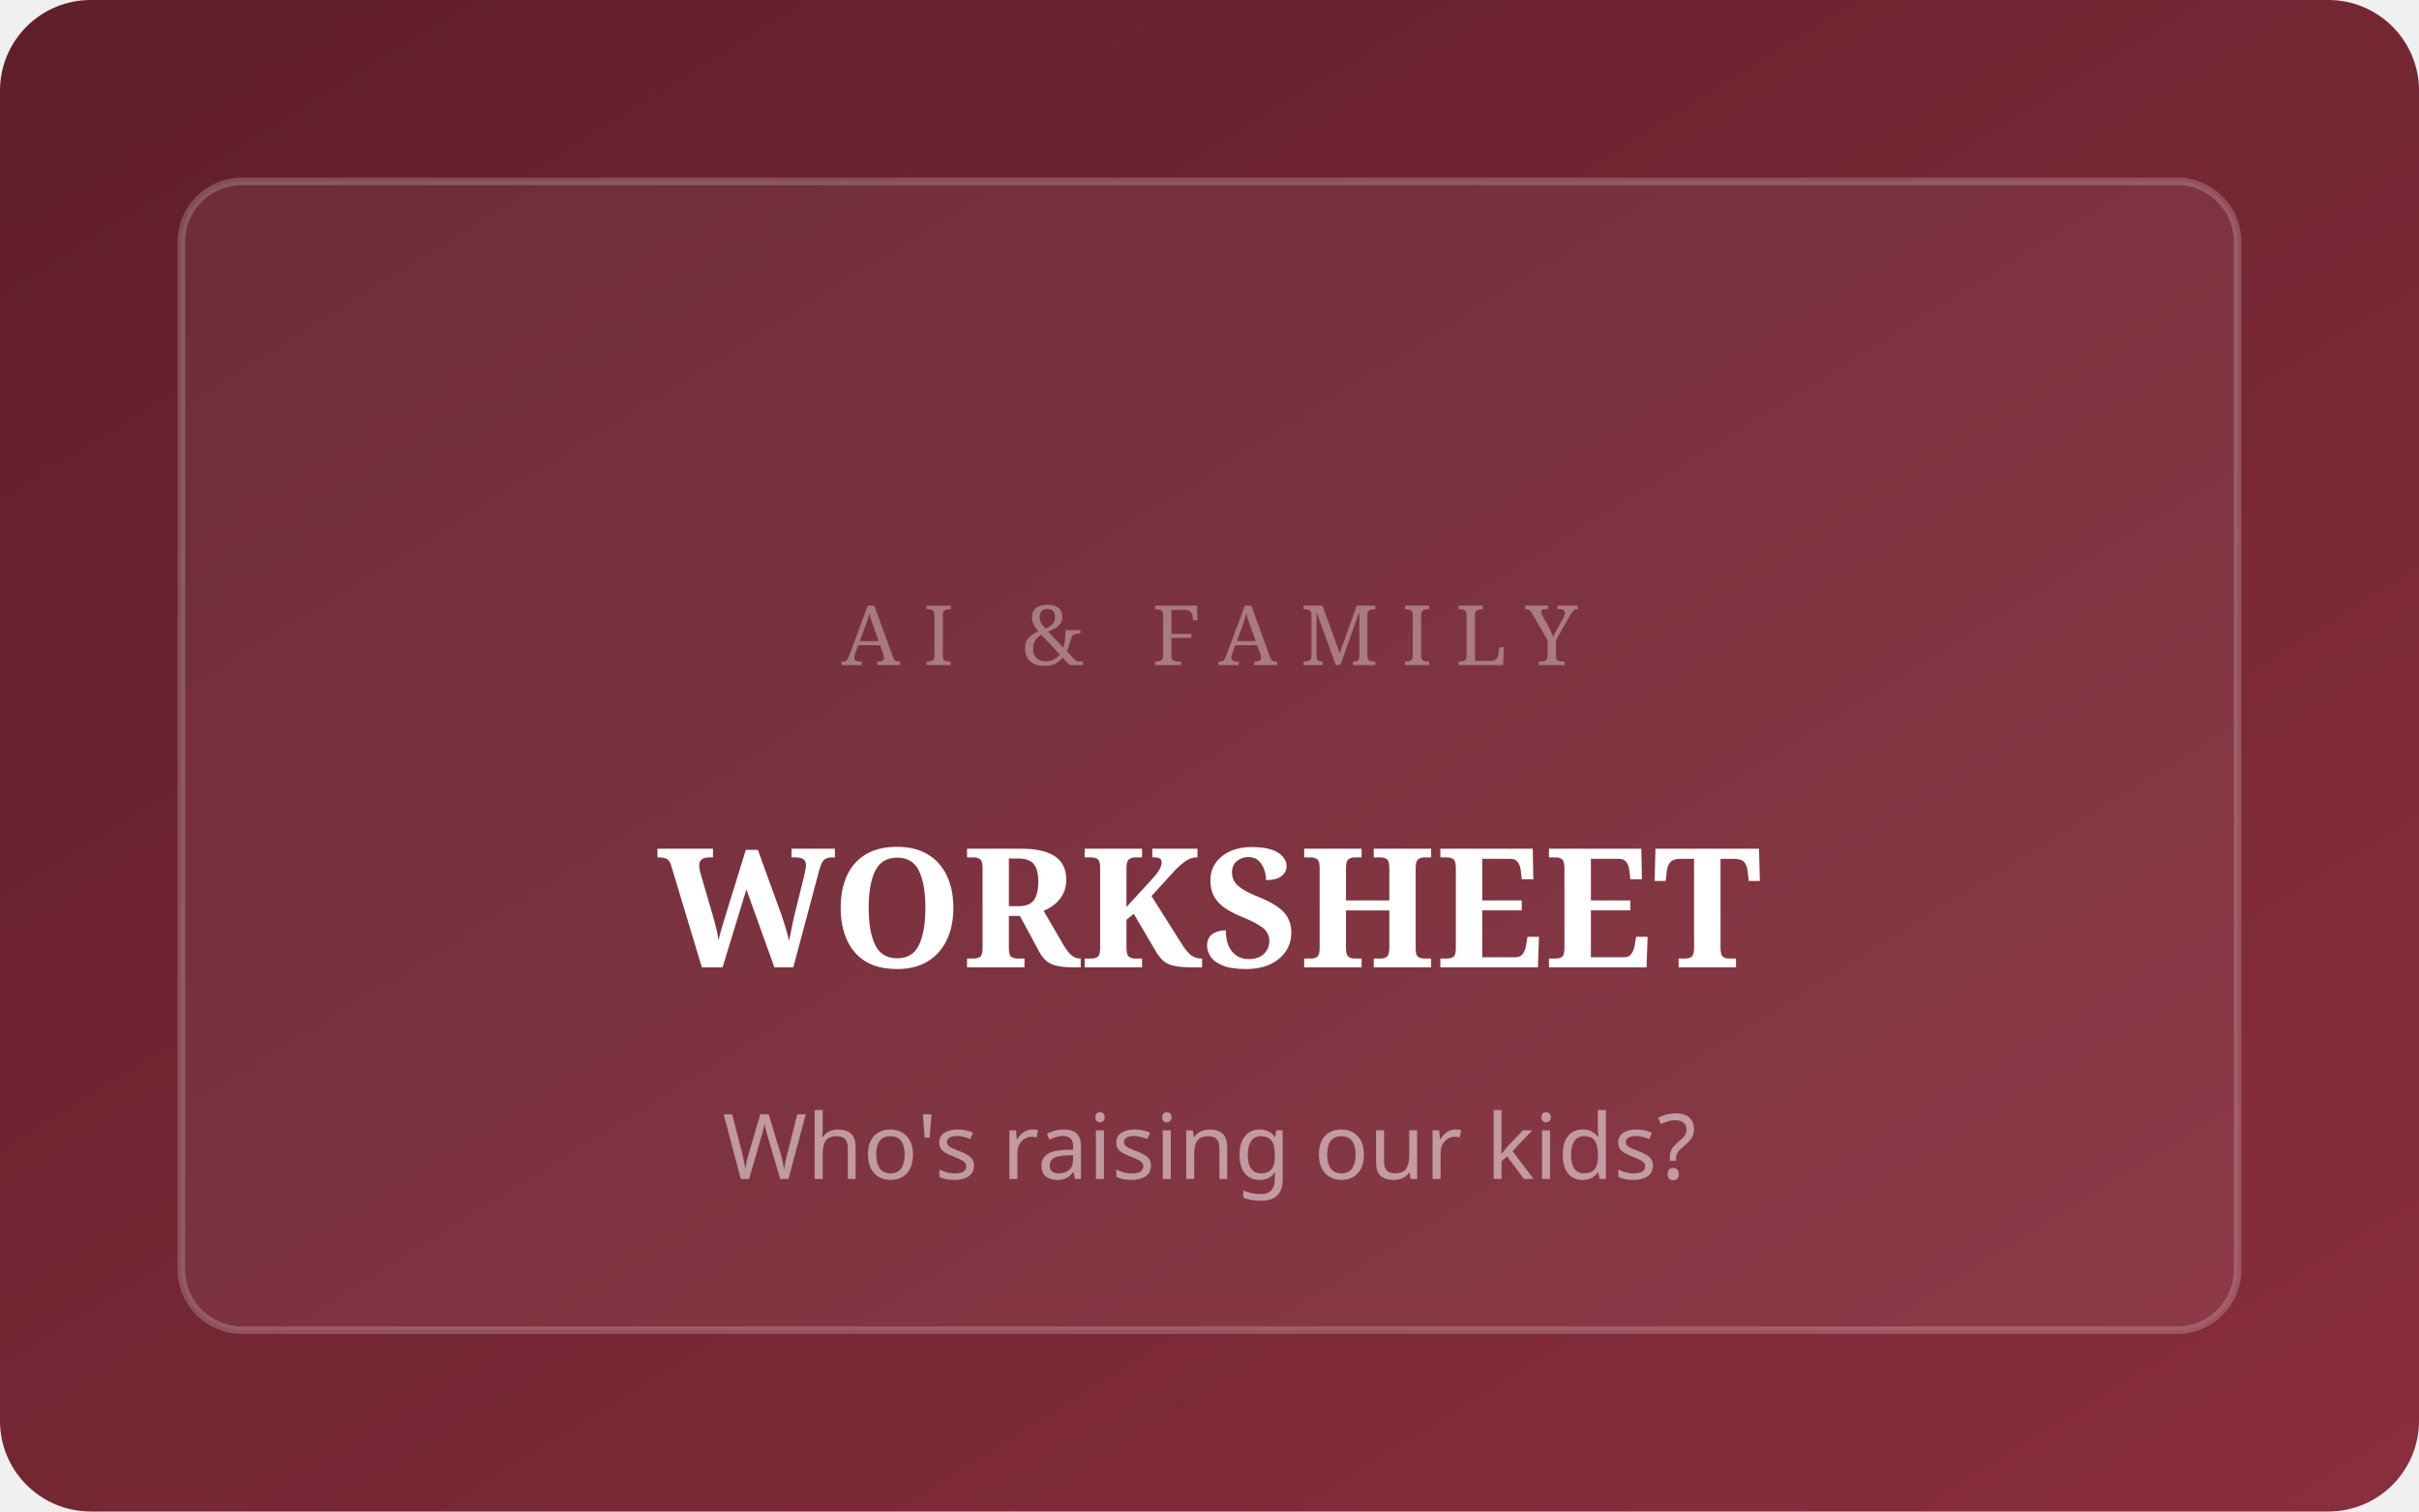
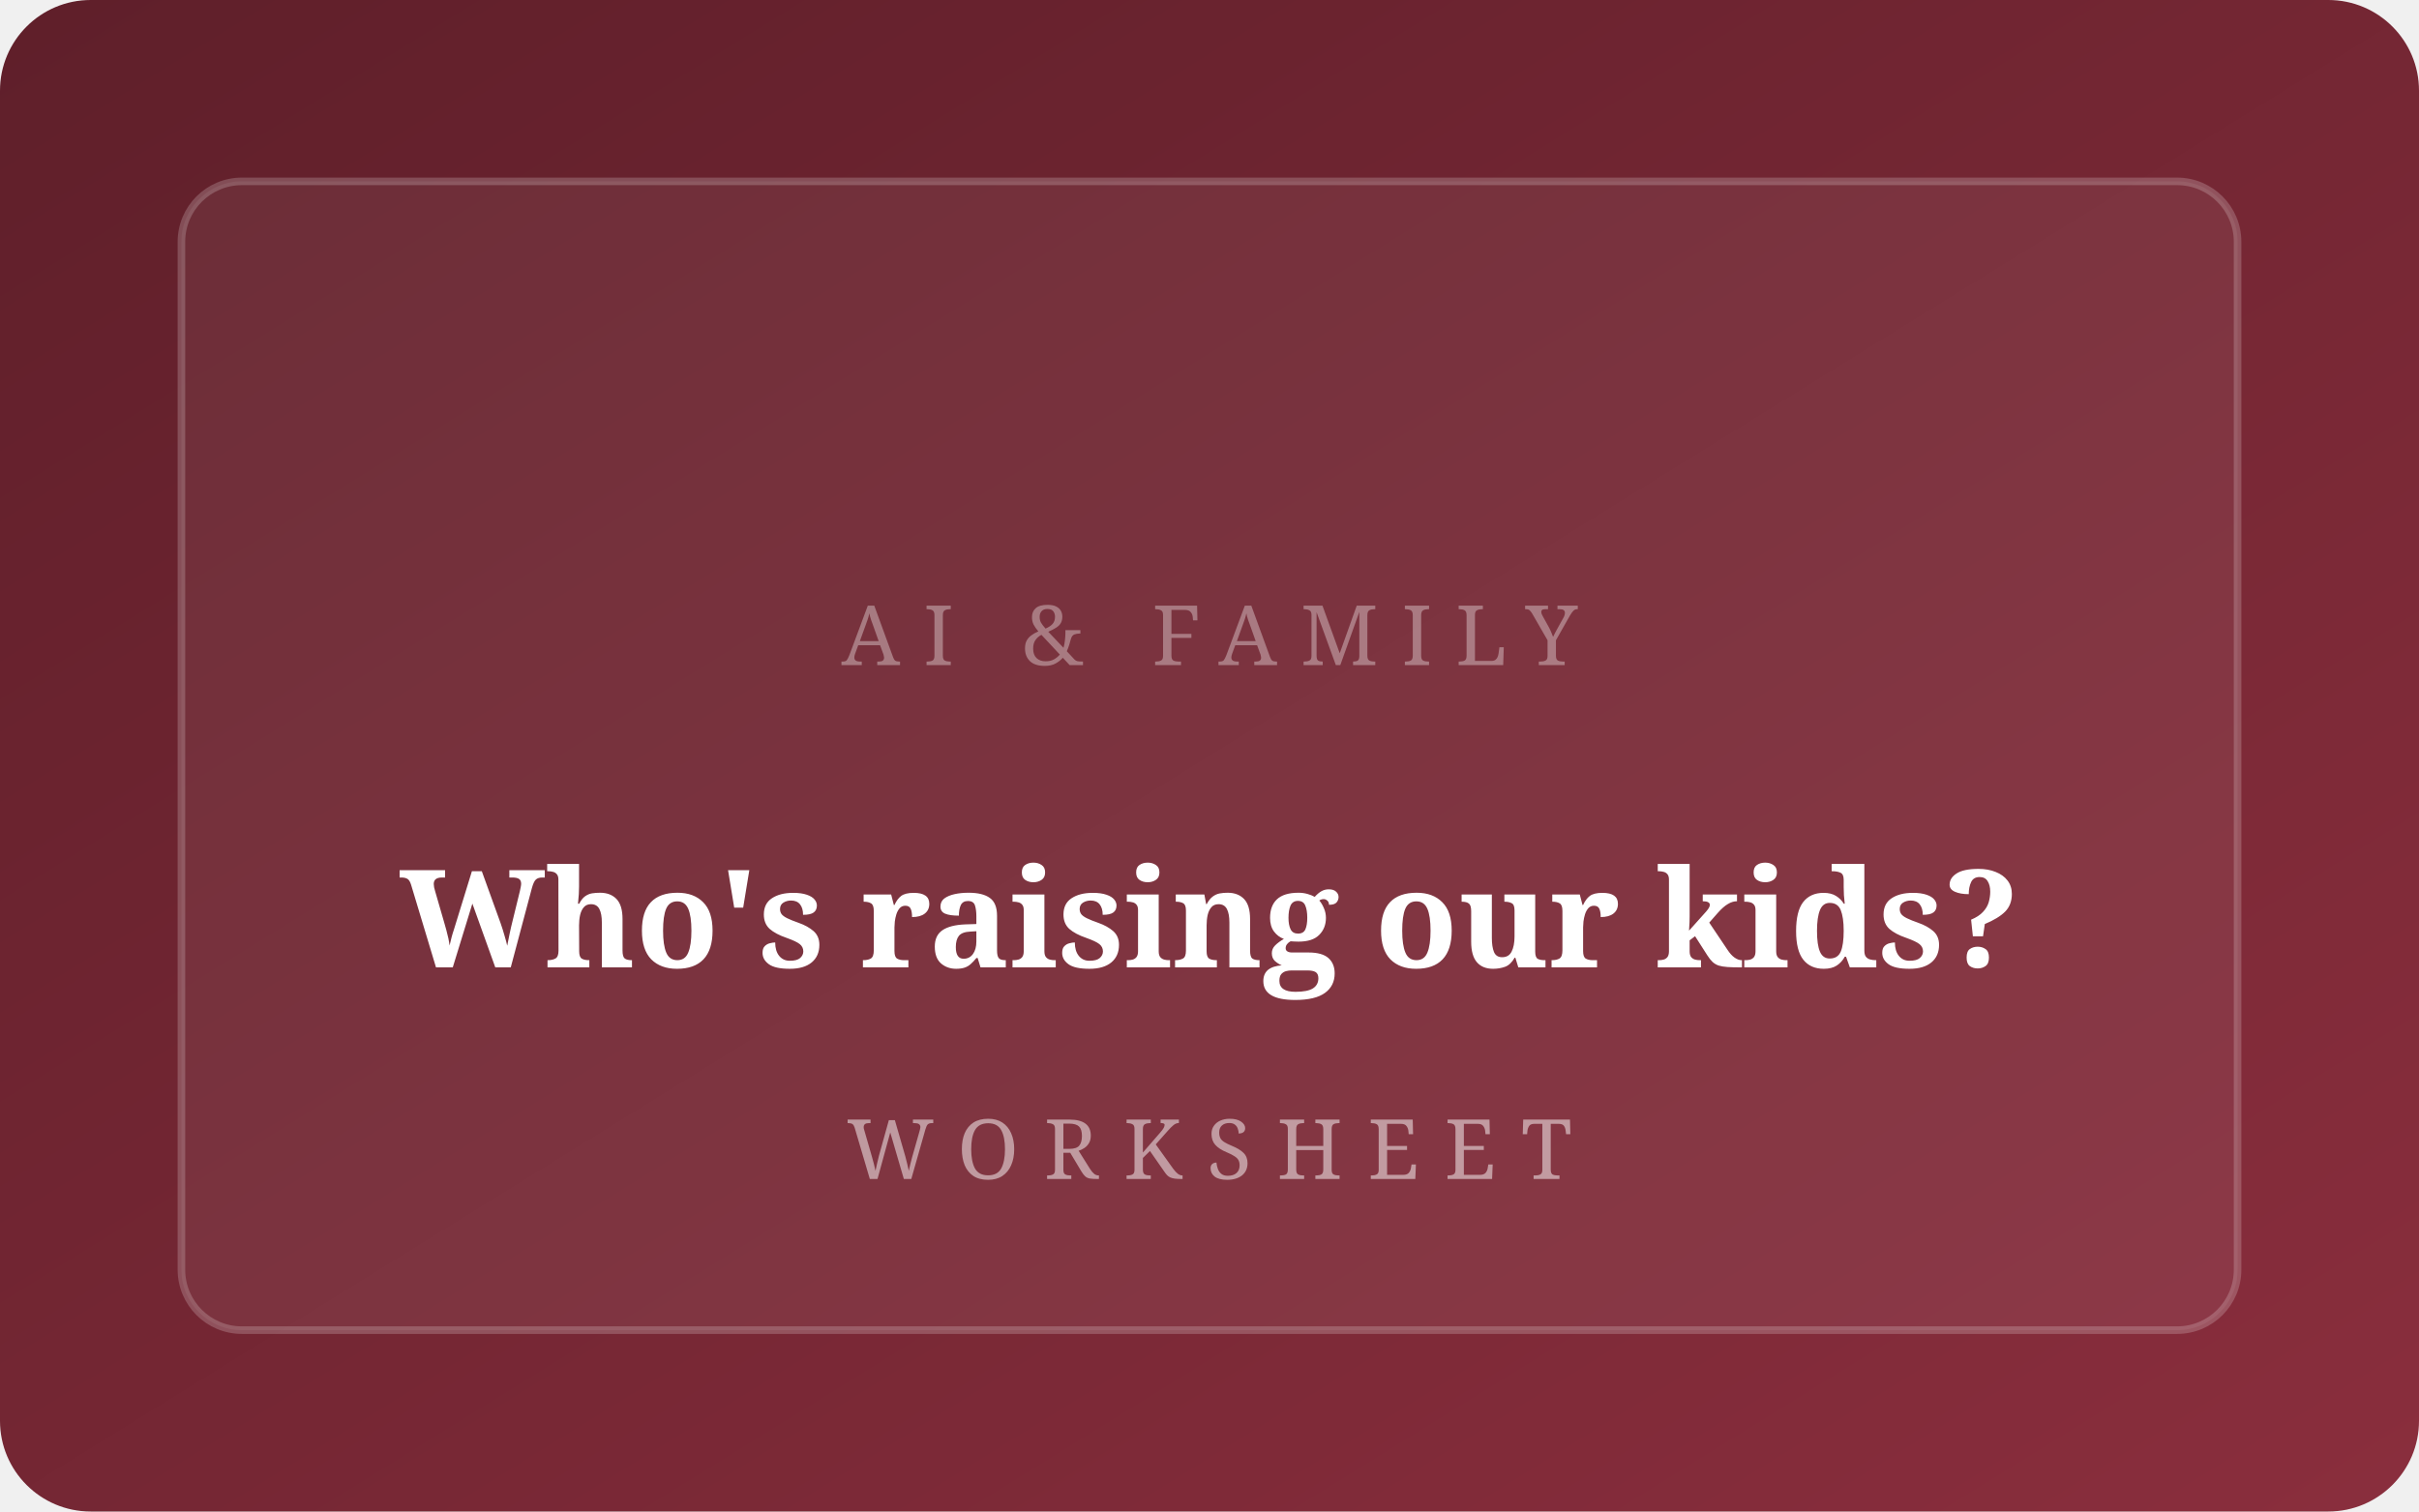
<svg xmlns="http://www.w3.org/2000/svg" width="320" height="200" viewBox="0 0 320 200" fill="none">
  <defs>
    <linearGradient id="af1" x1="0%" y1="0%" x2="100%" y2="100%">
      <stop offset="0%" stop-color="#5f1f2a" />
      <stop offset="100%" stop-color="#8a2e3d" />
    </linearGradient>
  </defs>
  <rect width="320" height="200" rx="12" fill="url(#af1)" />
  <rect x="24" y="24" width="272" height="152" rx="8" fill="rgba(255,255,255,0.06)" stroke="rgba(255,255,255,0.2)" stroke-width="1" />
  <text x="160" y="88" text-anchor="middle" fill="rgba(255,255,255,0.35)" font-family="Georgia, serif" font-size="11" letter-spacing="0.28em">AI &amp; FAMILY</text>
-   <text x="160" y="128" text-anchor="middle" fill="#fff" font-family="Georgia, serif" font-size="22" font-weight="600">WORKSHEET</text>
-   <text x="160" y="156" text-anchor="middle" fill="rgba(255,255,255,0.5)" font-family="system-ui, sans-serif" font-size="12">Who's raising our kids?</text>
+   <text x="160" y="128" text-anchor="middle" fill="#fff" font-family="Georgia, serif" font-size="18" font-weight="600">Who's raising our kids?</text>
+   <text x="160" y="156" text-anchor="middle" fill="rgba(255,255,255,0.5)" font-family="Georgia, serif" font-size="11" letter-spacing="0.3em">WORKSHEET</text>
</svg>
